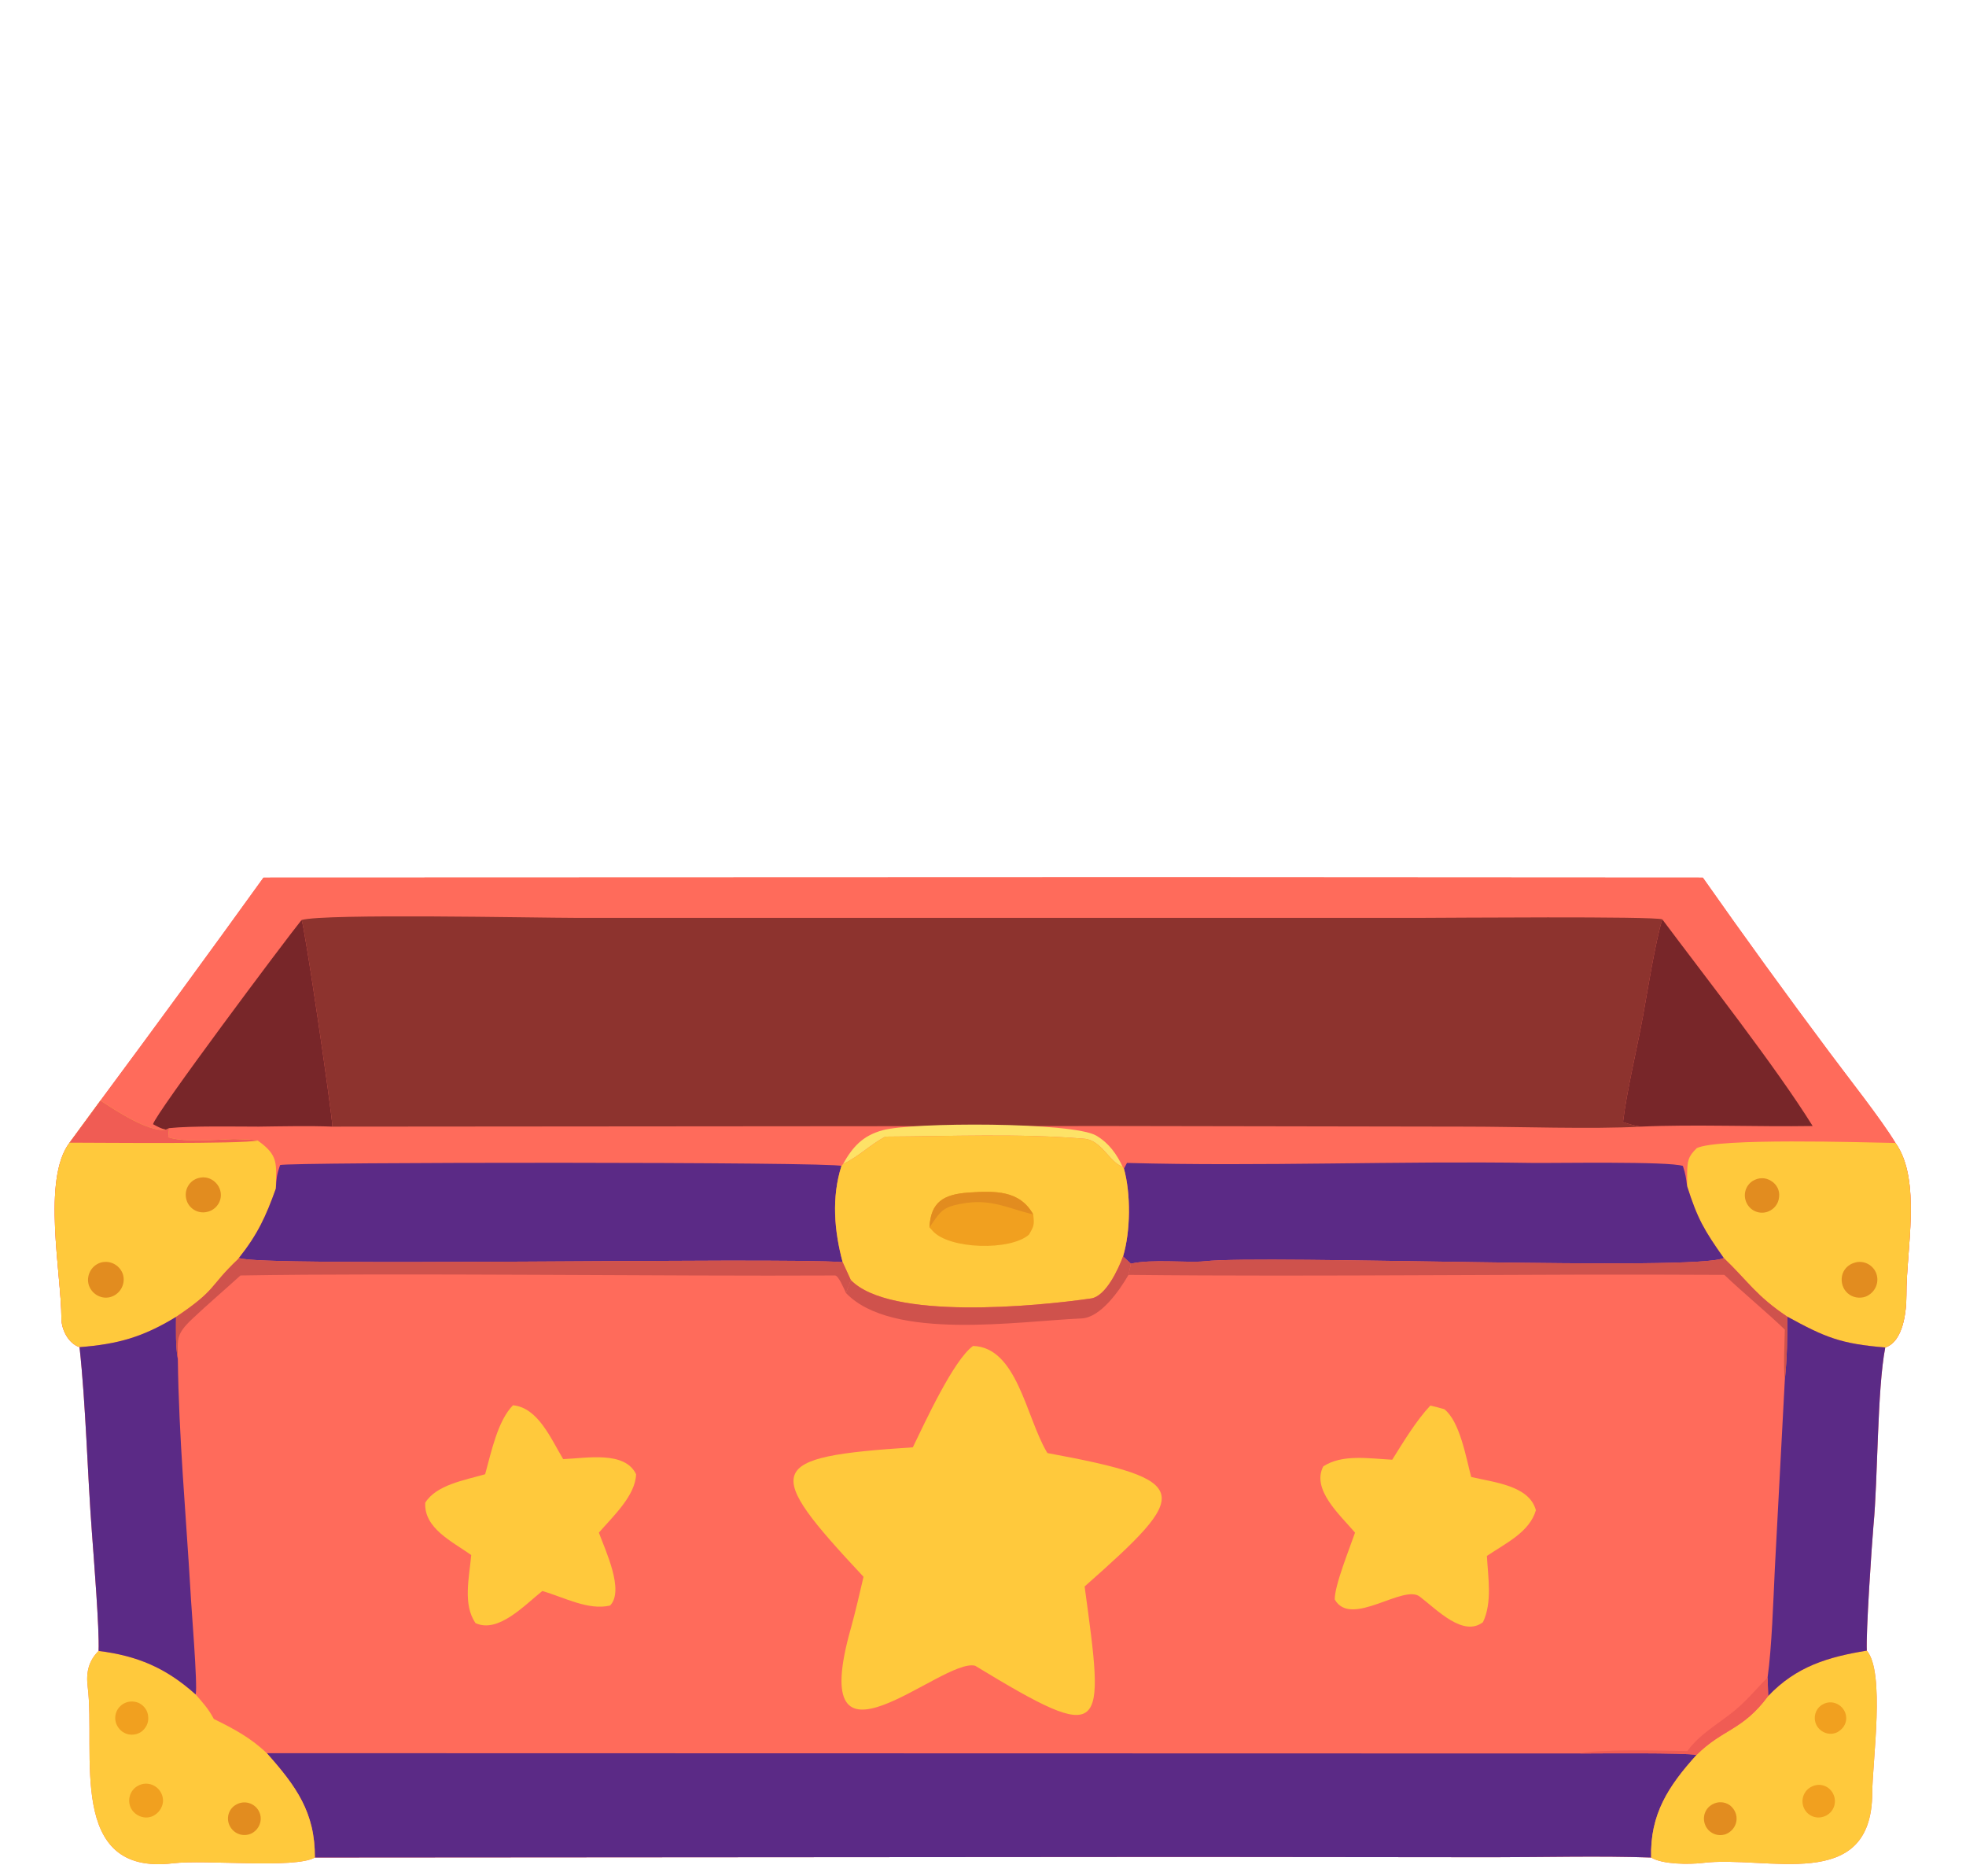
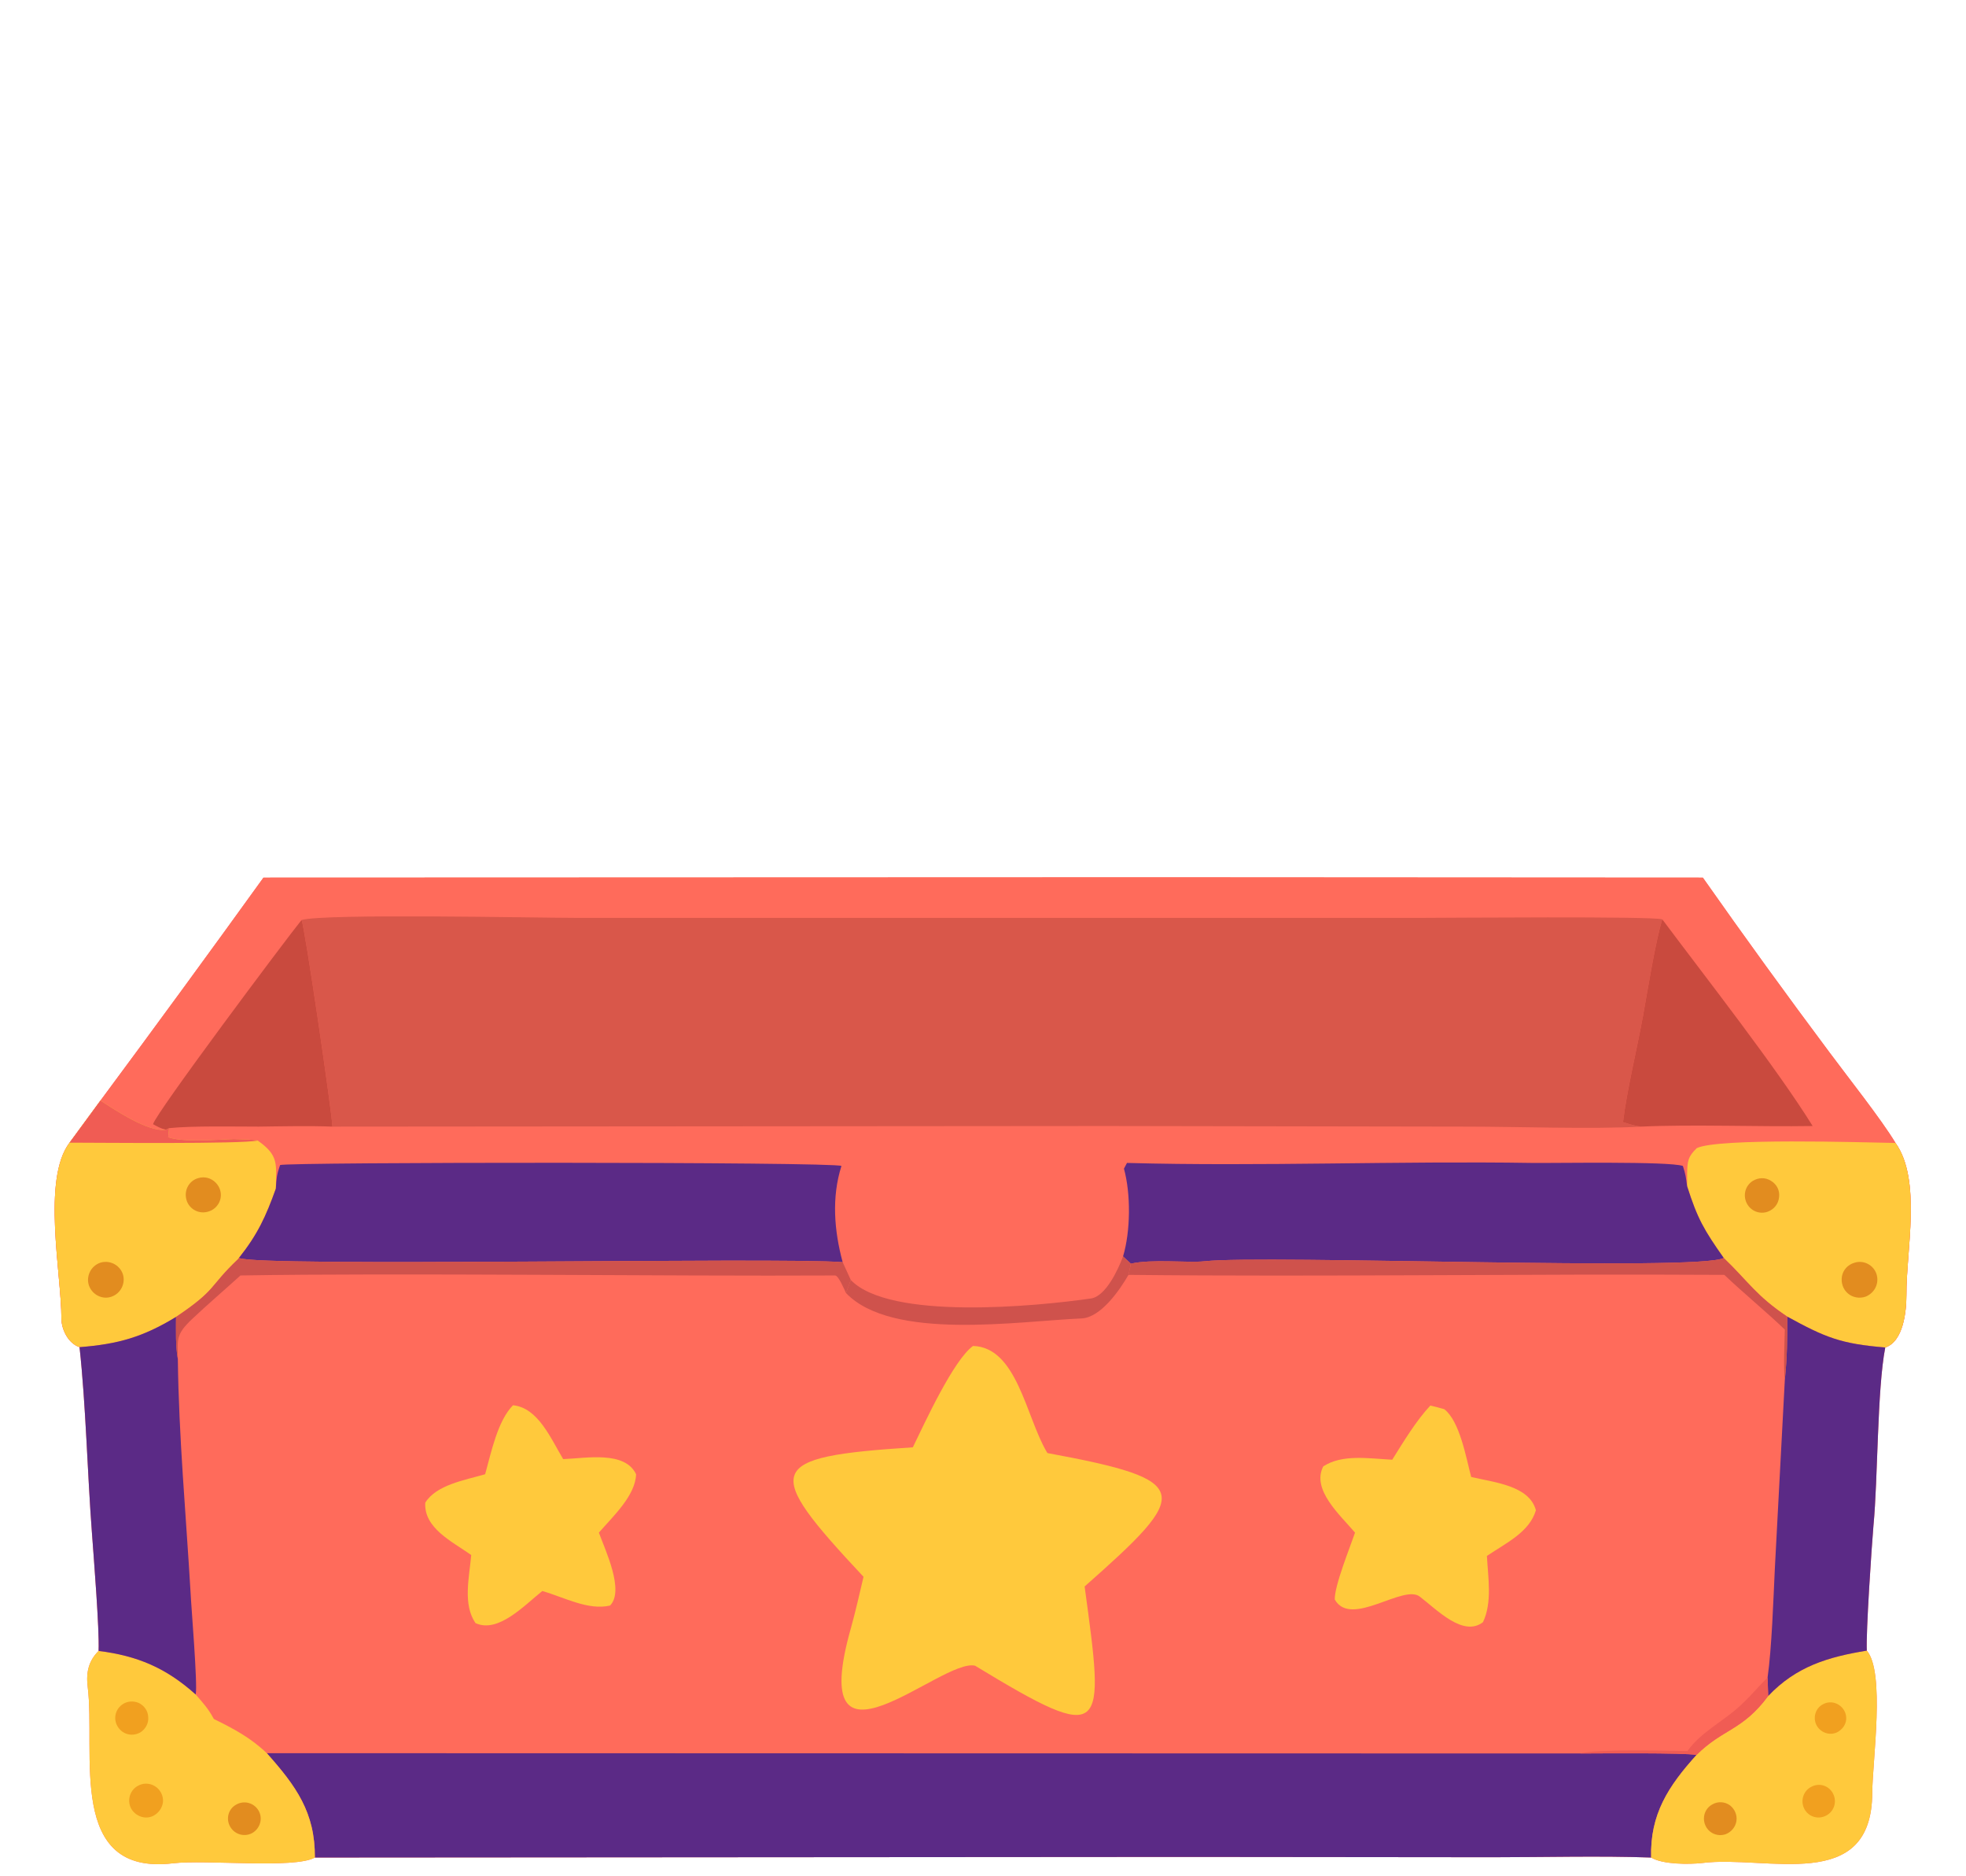
<svg xmlns="http://www.w3.org/2000/svg" width="650" height="620" viewBox="0 0 650 620" fill="none">
  <path d="M87.1 290.1L383.3 290.0L563.0 290.1C576.7 309.6 590.7 328.9 604.9 347.9C610.6 355.6 622.1 370.1 626.7 377.8C635.4 390.0 630.2 413.5 630.3 428.0C630.3 433.5 629.3 443.4 623.3 445.4C620.6 459.4 620.9 488.7 619.4 504.3C618.8 511.3 616.9 539.5 617.2 545.6C623.3 552.7 619.1 581.9 619.0 592.6C618.9 626.2 584.1 613.1 562.8 615.8C558.4 616.3 549.7 616.3 545.9 614.0C529.6 613.4 510.0 613.9 493.5 613.9L393.2 613.8L104.1 614.0C97.4 617.8 68.0 614.6 57.2 615.9C21.9 620.1 31.7 579.4 29.0 557.6C28.4 552.8 29.3 549.0 32.6 545.7C32.9 538.5 31.0 515.0 30.4 506.7C28.9 487.1 28.4 464.5 26.3 445.3C22.5 444.0 20.3 439.4 20.3 435.7C20.3 421.1 13.8 389.8 23.0 377.7L33.2 363.8C51.3 339.4 69.3 314.8 87.1 290.1Z" fill="#FF6B5B" />
  <path d="M87.1 290.1L383.3 290.0L563.0 290.1C576.7 309.6 590.7 328.9 604.9 347.9C610.6 355.6 622.1 370.1 626.7 377.8C635.4 390.0 630.2 413.5 630.3 428.0C630.3 433.5 629.3 443.4 623.3 445.4C608.6 444.2 603.5 442.1 590.9 435.2C580.6 428.3 578.2 423.8 569.9 415.8C563.4 406.6 561.2 402.8 557.8 392.1C557.4 389.1 557.3 388.2 556.4 385.4C551.8 383.8 513.7 384.5 506.6 384.4C462.5 383.7 416.6 385.6 372.6 384.4L371.6 386.3L371.2 385.7C366.7 384.1 364.2 376.8 358.4 376.4C337.1 374.6 314.1 375.6 292.7 375.7C287.5 378.5 284.5 381.9 278.7 384.8L278.2 385.4C275.8 384.0 94.6 384.1 92.6 385.1C91.5 388.3 91.4 389.4 91.2 392.9C87.9 402.1 85.2 408.0 79.0 415.8L78.7 416.2C68.9 425.5 71.9 426.1 58.2 435.3C47.2 442.0 39.0 444.3 26.3 445.3C22.5 444.0 20.3 439.4 20.3 435.7C20.3 421.1 13.8 389.8 23.0 377.7L33.2 363.8C51.3 339.4 69.3 314.8 87.1 290.1Z" fill="#FF6B5B" />
-   <path d="M99.7 304.1C107.3 301.9 177.8 303.4 190.3 303.4L470.2 303.4C477.2 303.4 547.4 302.8 549.6 303.9C547.4 310.7 544.6 328.1 543.2 335.9C541.3 346.3 537.8 360.8 536.6 370.9C538.8 371.6 540.2 372.1 542.5 372.4C526.6 373.3 501.6 372.4 485.1 372.4L365.7 372.2L109.9 372.4C109.7 367.3 100.7 305.9 99.7 304.1Z" fill="#8D332E" />
+   <path d="M99.7 304.1C107.3 301.9 177.8 303.4 190.3 303.4L470.2 303.4C477.2 303.4 547.4 302.8 549.6 303.9C547.4 310.7 544.6 328.1 543.2 335.9C541.3 346.3 537.8 360.8 536.6 370.9C538.8 371.6 540.2 372.1 542.5 372.4C526.6 373.3 501.6 372.4 485.1 372.4L365.7 372.2L109.9 372.4C109.7 367.3 100.7 305.9 99.7 304.1Z" fill="#D9574A" />
  <path d="M33.2 363.8C38.4 367.1 49.1 374.3 54.8 373.4L55.9 372.9L55.6 375.9C61.1 377.7 71.1 376.7 77.3 376.5C79.2 376.6 83.7 376.6 85.2 377.0C92.3 382.0 91.3 384.7 91.2 392.9C87.9 402.1 85.2 408.0 79.0 415.8L78.7 416.2C68.9 425.5 71.9 426.1 58.2 435.3C47.2 442.0 39.0 444.3 26.3 445.3C22.5 444.0 20.3 439.4 20.3 435.7C20.3 421.1 13.8 389.8 23.0 377.7L33.2 363.8Z" fill="#FFC93C" />
  <path d="M33.2 363.8C38.4 367.1 49.1 374.3 54.8 373.4L55.9 372.9L55.6 375.9C61.1 377.7 71.1 376.7 77.3 376.5C79.2 376.6 83.7 376.6 85.2 377.0C80.1 378.2 31.9 377.7 23.0 377.7L33.2 363.8Z" fill="#F05C54" />
  <path d="M33.1 417.4C36.1 416.4 39.5 418.0 40.6 421.1C41.6 424.1 40.0 427.5 36.9 428.6C33.9 429.7 30.5 428.0 29.4 424.9C28.4 421.9 30.0 418.5 33.1 417.4Z" fill="#E28C1F" />
  <path d="M65.6 389.4C67.7 388.8 69.8 389.4 71.3 390.9C72.8 392.4 73.4 394.6 72.8 396.6C72.2 398.6 70.5 400.2 68.4 400.6C65.4 401.3 62.3 399.4 61.6 396.4C60.8 393.3 62.6 390.2 65.6 389.4Z" fill="#E28C1F" />
  <path d="M626.7 377.8C635.4 390.0 630.2 413.5 630.3 428.0C630.3 433.5 629.3 443.4 623.3 445.4C608.6 444.2 603.5 442.1 590.9 435.2C580.6 428.3 578.2 423.8 569.9 415.8C563.4 406.6 561.2 402.8 557.8 392.1C557.8 390.7 557.8 389.3 557.8 388.0C557.9 383.8 558.0 382.4 561.0 379.5C568.1 376.1 615.5 377.6 626.7 377.8Z" fill="#FFC93C" />
  <path d="M613.1 417.4C616.1 416.4 619.4 418.1 620.4 421.1C621.4 424.2 619.8 427.4 616.8 428.6C614.8 429.3 612.5 428.9 610.9 427.5C609.3 426.1 608.6 423.9 609.0 421.8C609.4 419.7 611.0 418.0 613.1 417.4Z" fill="#E28C1F" />
  <path d="M579.4 390.4C581.3 389.2 583.6 389.1 585.5 390.3C587.4 391.4 588.5 393.5 588.2 395.7C588.0 397.9 586.6 399.7 584.5 400.5C581.8 401.5 578.8 400.3 577.5 397.7C576.2 395.1 577.0 392.0 579.4 390.4Z" fill="#E28C1F" />
-   <path d="M549.6 303.9C563.8 322.9 587.4 353.0 599.3 372.2C581.1 372.5 559.9 371.6 542.5 372.4C540.2 372.1 538.8 371.6 536.6 370.9C537.8 360.8 541.3 346.3 543.2 335.9C544.6 328.1 547.4 310.7 549.6 303.9Z" fill="#782629" />
-   <path d="M99.7 304.1C100.7 305.9 109.7 367.3 109.9 372.4C102.5 372.1 93.1 372.3 85.5 372.4C77.4 372.4 63.6 372.1 55.9 372.9L54.8 373.4C53.1 373.0 52.1 372.4 50.6 371.6C51.3 368.2 94.5 310.5 99.7 304.1Z" fill="#782629" />
-   <path d="M278.7 384.8C281.9 379.1 285.2 375.4 291.8 373.6C301.3 370.9 354.9 370.8 362.5 375.4C366.7 377.9 369.2 381.5 371.2 385.7C366.7 384.1 364.2 376.8 358.4 376.4C337.1 374.6 314.1 375.6 292.7 375.7C287.5 378.5 284.5 381.9 278.7 384.8Z" fill="#FDE267" />
+   <path d="M549.6 303.9C563.8 322.9 587.4 353.0 599.3 372.2C581.1 372.5 559.9 371.6 542.5 372.4C540.2 372.1 538.8 371.6 536.6 370.9C537.8 360.8 541.3 346.3 543.2 335.9C544.6 328.1 547.4 310.7 549.6 303.9Z" fill="#C94A3E" />
+   <path d="M99.7 304.1C100.7 305.9 109.7 367.3 109.9 372.4C102.5 372.1 93.1 372.3 85.5 372.4C77.4 372.4 63.6 372.1 55.9 372.9L54.8 373.4C53.1 373.0 52.1 372.4 50.6 371.6C51.3 368.2 94.5 310.5 99.7 304.1Z" fill="#C94A3E" />
  <path d="M88.2 579.5L522.4 579.6C527.9 579.6 557.3 579.3 560.9 580.1C551.6 590.4 545.5 599.7 545.9 614.0C529.6 613.4 510.0 613.9 493.5 613.9L393.2 613.8L104.1 614.0C104.2 599.1 97.9 590.4 88.2 579.5Z" fill="#5B2A86" />
  <path d="M91.2 392.9C91.4 389.4 91.5 388.3 92.6 385.1C94.6 384.1 275.8 384.0 278.2 385.4C274.9 395.8 275.8 406.8 278.6 417.2C256.6 415.5 84.8 418.9 79.0 415.8C85.2 408.0 87.9 402.1 91.2 392.9Z" fill="#5B2A86" />
  <path d="M371.6 386.3L372.6 384.4C416.6 385.6 462.5 383.7 506.6 384.4C513.7 384.5 551.8 383.8 556.4 385.4C557.3 388.2 557.4 389.1 557.8 392.1C561.2 402.8 563.4 406.6 569.9 415.8C562.1 420.3 418.1 414.7 398.3 416.9C392.9 417.5 380.8 416.1 373.9 417.7C373.4 417.3 371.9 415.8 371.3 415.3C373.8 407.0 373.9 394.6 371.6 386.3Z" fill="#5B2A86" />
-   <path d="M292.7 375.7C314.1 375.6 337.1 374.6 358.4 376.4C364.2 376.8 366.7 384.1 371.2 385.7L371.6 386.3C373.9 394.6 373.8 407.0 371.3 415.3C369.7 419.6 365.6 428.5 360.7 429.2C342.7 431.8 294.2 436.5 281.3 423.1L278.6 417.2C275.8 406.8 274.9 395.8 278.2 385.4L278.7 384.8C284.5 381.9 287.5 378.5 292.7 375.7Z" fill="#FFC93C" />
-   <path d="M307.3 405.7C307.7 397.2 312.1 394.8 320.1 394.2C329.0 393.6 337.1 393.4 341.6 401.4C342.0 404.8 341.9 405.2 340.2 408.1C334.1 413.5 313.7 413.0 308.3 406.8C308.0 406.5 307.7 406.1 307.3 405.7Z" fill="#F1A01F" />
-   <path d="M307.3 405.7C307.7 397.2 312.1 394.8 320.1 394.2C329.0 393.6 337.1 393.4 341.6 401.4C333.3 399.5 327.6 396.0 317.8 397.9L317.2 398.0C312.2 399.0 311.0 400.2 308.2 404.4C307.9 404.8 307.6 405.3 307.3 405.7Z" fill="#E28C1F" />
  <path d="M32.6 545.7C45.4 547.3 54.9 551.3 64.7 560.1C67.2 563.0 68.9 564.8 70.7 568.2C77.2 571.4 82.9 574.4 88.2 579.5C97.9 590.4 104.2 599.1 104.1 614.0C97.4 617.8 68.0 614.6 57.2 615.9C21.9 620.1 31.7 579.4 29.0 557.6C28.4 552.8 29.3 549.0 32.6 545.7Z" fill="#FFC93C" />
  <path d="M45.4 590.4C47.2 589.3 49.4 589.3 51.2 590.4C53.0 591.5 54.0 593.5 53.9 595.5C53.7 597.6 52.4 599.4 50.5 600.3C47.9 601.5 44.7 600.3 43.3 597.7C42.0 595.1 42.9 591.9 45.4 590.4Z" fill="#F1A01F" />
  <path d="M40.3 563.5C41.9 562.3 44.0 562.1 45.9 562.9C47.7 563.8 48.9 565.5 49.0 567.5C49.2 569.5 48.2 571.4 46.6 572.5C44.1 574.1 40.8 573.5 39.1 571.0C37.4 568.6 37.9 565.3 40.3 563.5Z" fill="#F1A01F" />
  <path d="M78.1 596.5C80.7 595.0 84.0 595.9 85.5 598.5C87.0 601.1 86.0 604.4 83.4 605.9C80.8 607.3 77.6 606.4 76.1 603.8C74.6 601.2 75.5 597.9 78.1 596.5Z" fill="#E28C1F" />
  <path d="M584.6 560.6C593.9 550.8 604.4 547.7 617.2 545.6C623.3 552.7 619.1 581.9 619.0 592.6C618.9 626.2 584.1 613.1 562.8 615.8C558.4 616.3 549.7 616.3 545.9 614.0C545.5 599.7 551.6 590.4 560.9 580.1C569.6 571.4 576.1 572.1 584.6 560.6Z" fill="#FFC93C" />
  <path d="M566.2 596.4C568.0 595.4 570.2 595.5 571.9 596.7C573.5 597.9 574.4 599.9 574.1 601.9C573.8 603.9 572.4 605.6 570.5 606.3C567.8 607.2 564.9 605.9 563.8 603.3C562.7 600.7 563.7 597.7 566.2 596.4Z" fill="#E28C1F" />
  <path d="M599.1 590.5C601.8 589.2 605.0 590.4 606.2 593.2C607.4 595.9 606.2 599.1 603.4 600.3C600.7 601.5 597.6 600.3 596.4 597.6C595.2 594.9 596.4 591.7 599.1 590.5Z" fill="#F1A01F" />
  <path d="M602.6 563.4C604.3 562.4 606.3 562.5 607.9 563.5C609.5 564.5 610.5 566.3 610.4 568.2C610.3 570.1 609.1 571.7 607.4 572.6C604.9 573.8 601.9 572.7 600.6 570.3C599.3 567.8 600.2 564.7 602.6 563.4Z" fill="#F1A01F" />
  <path d="M590.9 435.2C603.5 442.1 608.6 444.2 623.3 445.4C620.6 459.4 620.9 488.7 619.4 504.3C618.8 511.3 616.9 539.5 617.2 545.6C604.4 547.7 593.9 550.8 584.6 560.6L584.4 554.5C585.8 544.6 586.3 528.8 586.8 518.5L590.1 456.1C590.9 448.3 590.9 442.9 590.9 435.2Z" fill="#5B2A86" />
  <path d="M58.2 435.3C58.2 439.7 58.0 445.0 58.8 449.2C59.1 474.9 61.5 500.7 63.0 526.3C63.2 530.9 65.4 557.0 64.7 560.1C54.9 551.3 45.4 547.3 32.6 545.7C32.9 538.5 31.0 515.0 30.4 506.7C28.9 487.1 28.4 464.5 26.3 445.3C39.0 444.3 47.2 442.0 58.2 435.3Z" fill="#5B2A86" />
  <path d="M58.2 435.3C71.9 426.1 68.9 425.5 78.7 416.2L79.0 415.8C84.8 418.9 256.6 415.5 278.6 417.2L281.3 423.1L279.7 427.4C279.0 425.9 277.2 421.6 276.1 421.6C221.3 421.9 131.6 420.7 79.5 421.6C74.1 426.5 68.6 431.2 63.4 436.1C58.2 441.1 58.7 442.5 58.8 449.2C58.0 445.0 58.2 439.7 58.2 435.3Z" fill="#CF524C" />
  <path d="M569.9 415.8C578.2 423.8 580.6 428.3 590.9 435.2C590.9 442.9 590.9 448.3 590.1 456.1C589.6 451.8 590.0 444.1 590.1 439.5C584.2 433.8 576.4 427.4 570.1 421.4C504.4 421.0 438.5 422.1 373.1 421.4L373.9 417.7C380.8 416.1 392.9 417.5 398.3 416.9C418.1 414.7 562.1 420.3 569.9 415.8Z" fill="#CF524C" />
  <path d="M371.3 415.3C371.9 415.8 373.4 417.3 373.9 417.7L373.1 421.4C370.1 426.6 363.9 435.5 357.6 435.8C336.6 436.7 294.9 443.3 279.7 427.4L281.3 423.1C294.2 436.5 342.7 431.8 360.7 429.2C365.6 428.5 369.7 419.6 371.3 415.3Z" fill="#CF524C" />
  <path d="M557.9 578.8C562.6 572.2 570.3 568.8 576.2 563.0C579.3 560.1 581.4 557.4 584.4 554.5L584.6 560.6C576.1 572.1 569.6 571.4 560.9 580.1C557.3 579.3 527.9 579.6 522.4 579.6C528.0 578.1 550.6 578.7 557.9 578.8Z" fill="#F05C54" />
  <path d="M321.7 444.9C336.2 445.3 339.2 468.2 346.0 479.8L346.3 480.3C395.1 489.3 393.8 493.3 358.6 524.4C365.2 573.0 366.2 577.2 322.4 550.6C311.4 547.8 265.9 592.3 281.4 537.9C282.9 532.5 284.2 526.7 285.5 521.2C252.0 485.4 252.7 481.6 301.8 478.4C305.7 470.4 315.2 449.6 321.7 444.9Z" fill="#FFC93C" />
  <path d="M472.9 464.6C474.3 464.9 476.1 465.4 477.5 465.8C482.6 469.7 484.7 481.7 486.4 488.2C493.9 490.0 505.6 491.0 507.8 499.2C505.7 506.4 498.0 510.0 491.6 514.3C492.0 521.6 493.4 529.7 490.3 536.2C483.8 541.2 475.2 532.2 469.6 527.9C464.3 523.2 446.7 538.3 441.3 528.7C441.2 524.1 446.3 511.6 448.0 506.6C443.1 500.8 433.5 492.4 437.5 484.7C443.8 480.6 452.5 482.1 460.3 482.5C464.0 476.6 468.2 469.6 472.9 464.6Z" fill="#FFC93C" />
  <path d="M169.6 464.5C177.9 465.3 182.1 475.5 186.2 482.3C193.9 482.0 206.6 479.5 210.3 487.3C210.1 494.3 202.8 501.1 198.0 506.6C200.2 512.6 206.5 525.8 201.7 530.7C194.5 532.4 186.6 528.0 179.3 525.9C173.4 530.6 164.7 540.0 157.2 536.5C153.0 530.3 155.1 521.7 155.8 514.0C149.4 509.5 140.1 505.1 140.6 496.7C144.3 490.8 153.5 489.3 160.4 487.3C162.4 480.1 164.5 469.7 169.6 464.5Z" fill="#FFC93C" />
</svg>
